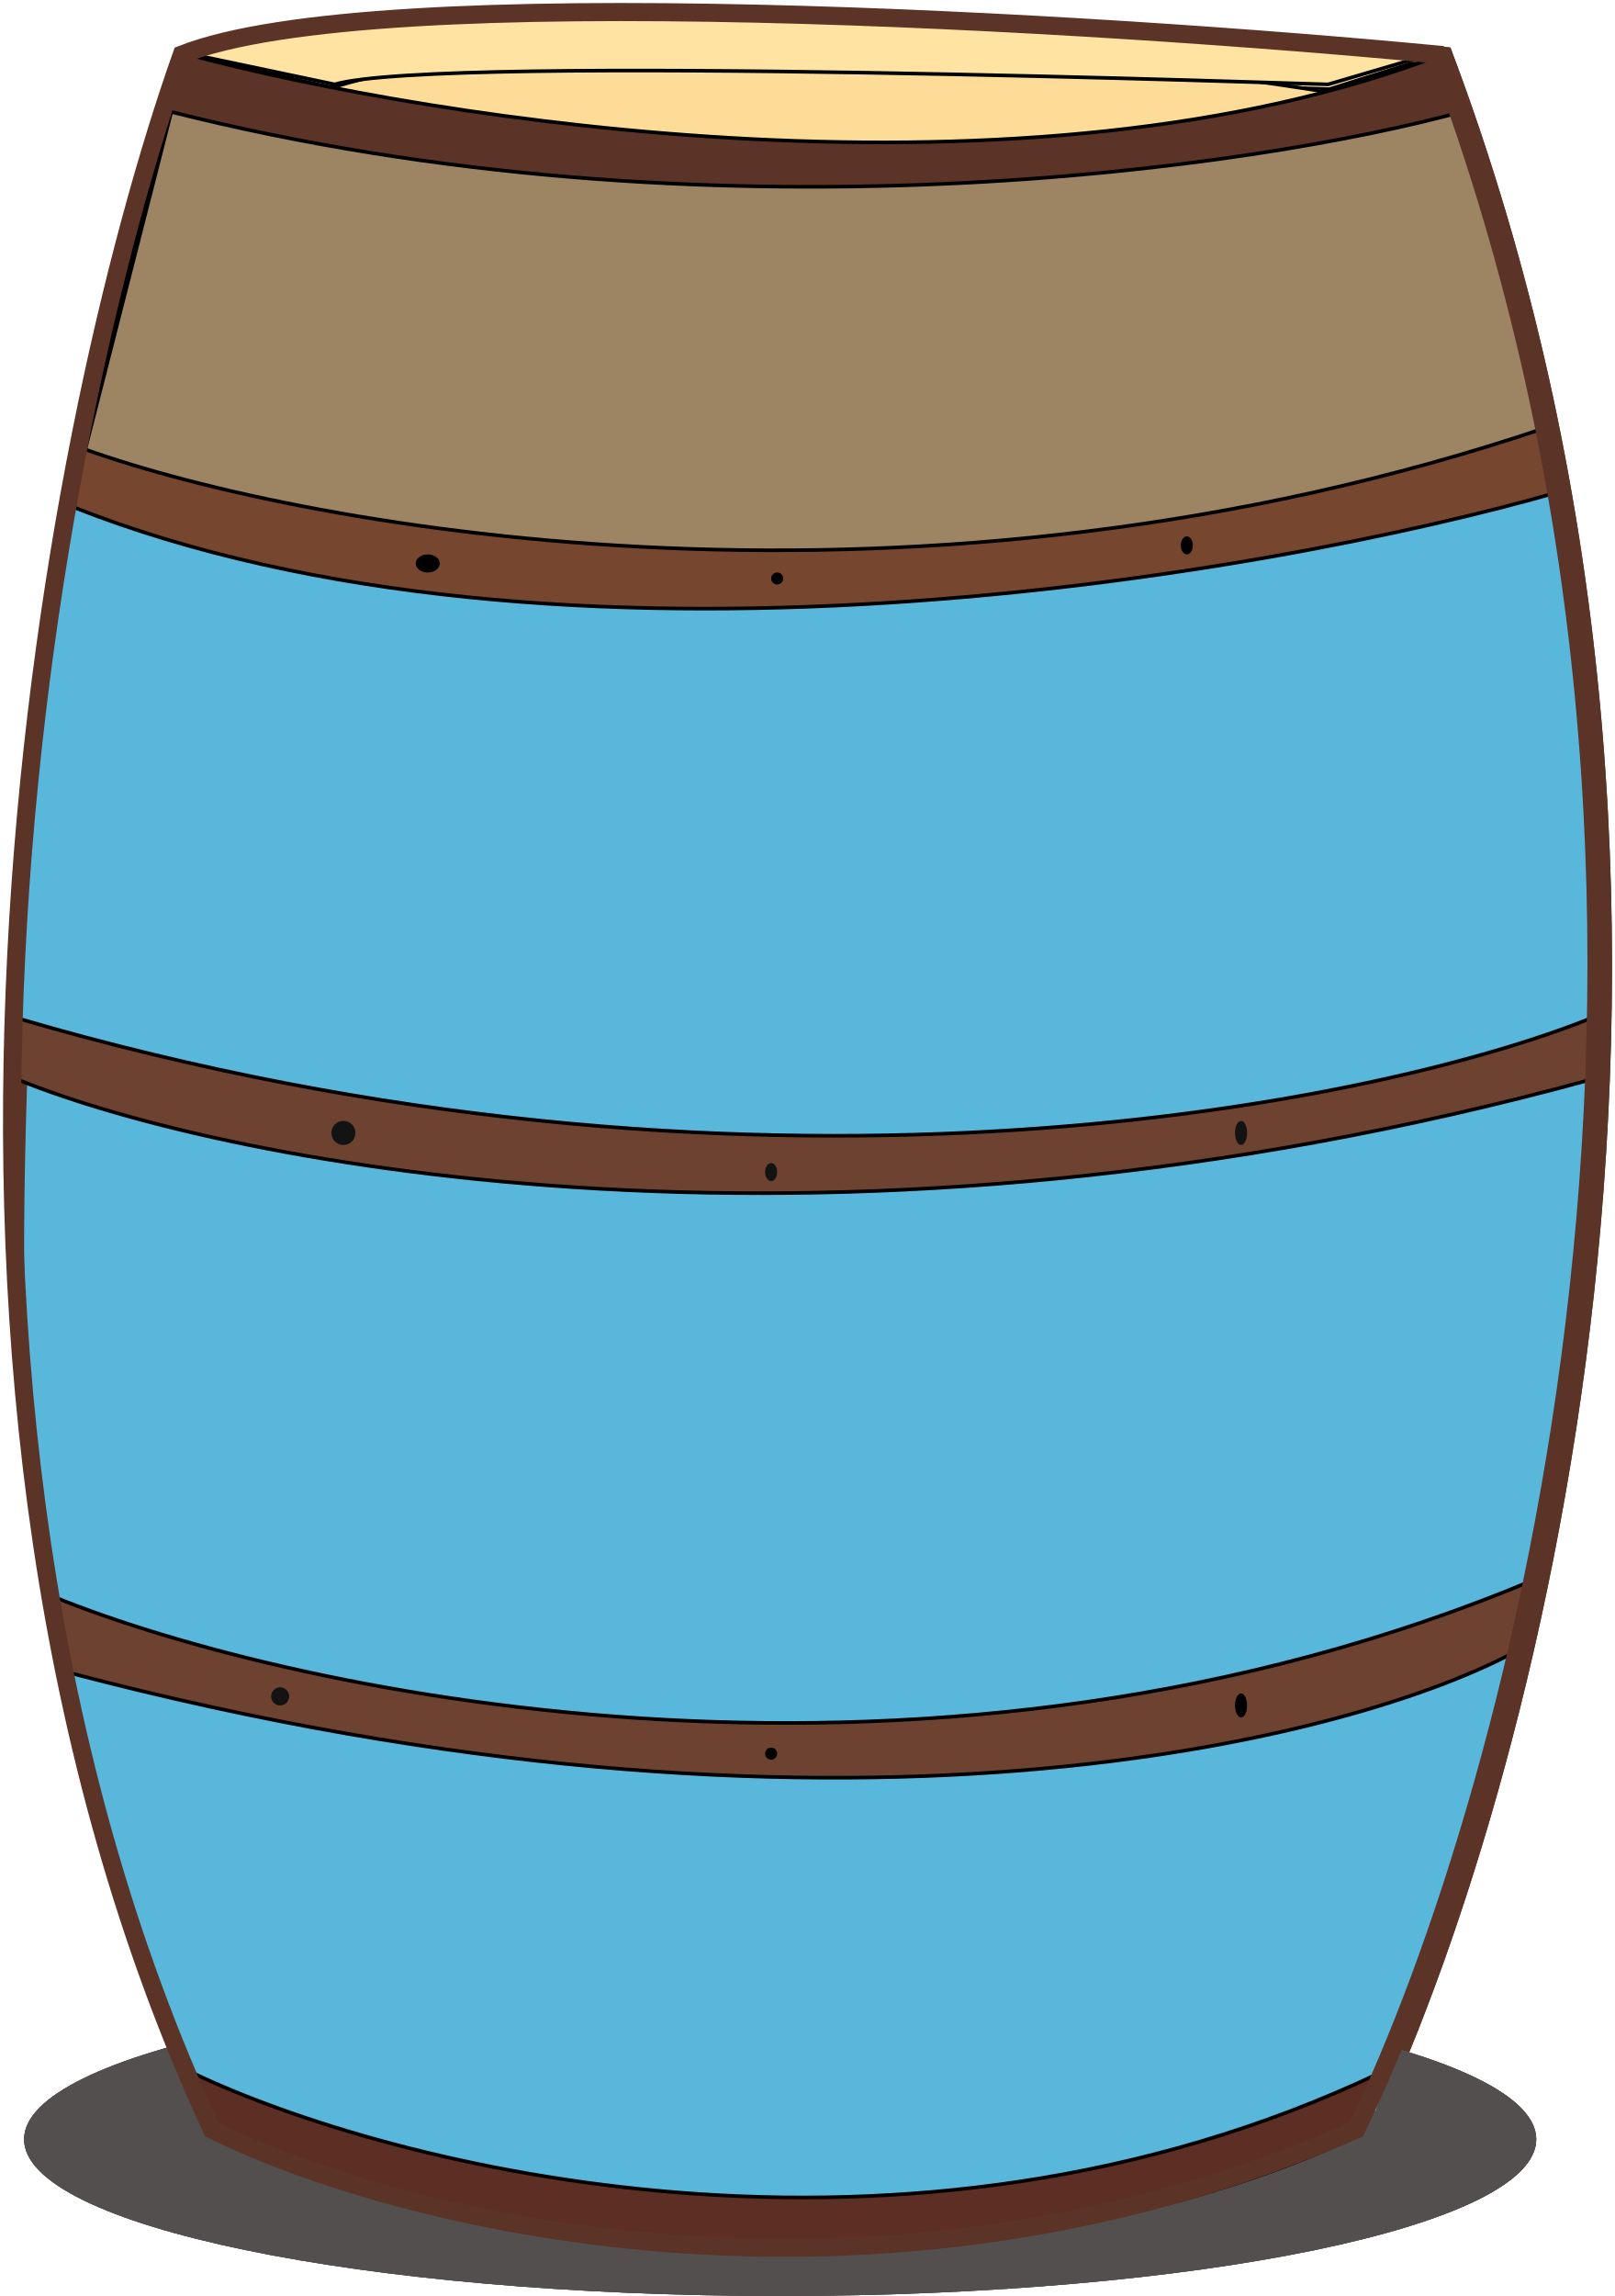
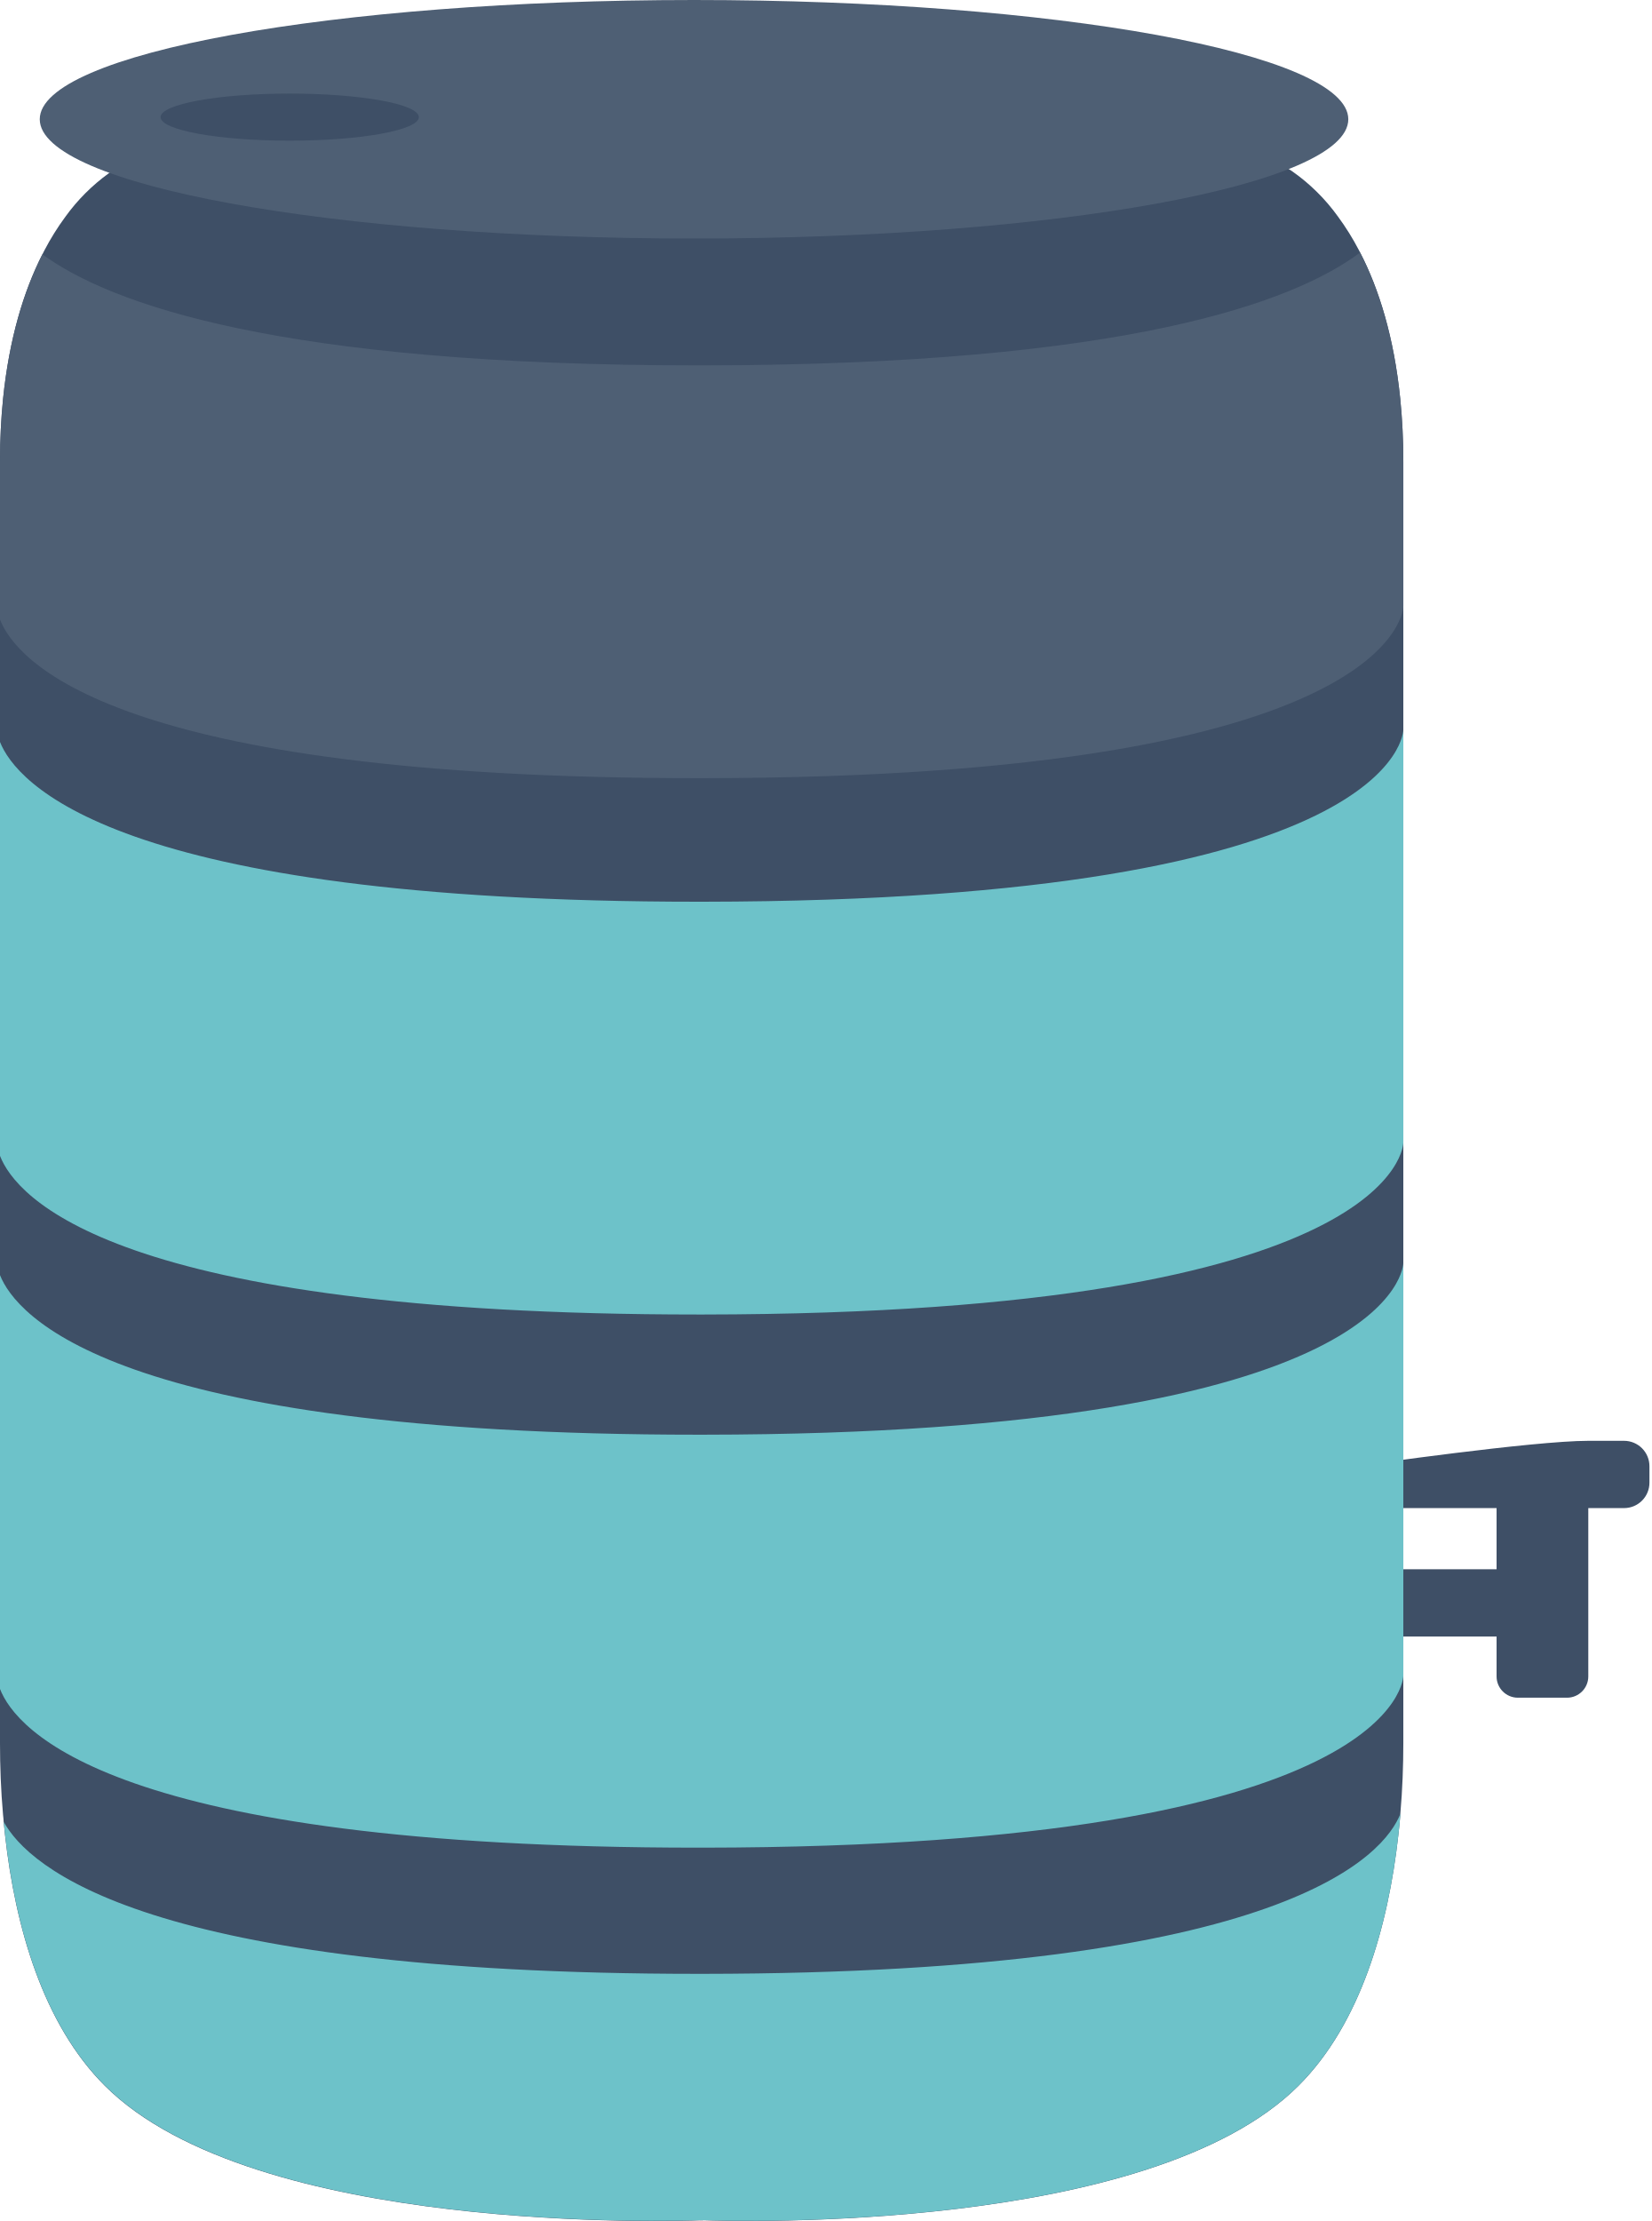
- <svg xmlns="http://www.w3.org/2000/svg" width="268" height="381" viewBox="0 0 268 381" fill="none">
-   <path d="M13.5 78L29 16.5C123.4 34.9 210 23.167 241.5 15C244.7 15.8 254.167 55.333 258.5 75C136.1 111.4 44.167 92.167 13.5 78Z" fill="#9D8564" stroke="black" />
-   <circle cx="71.5" cy="361.5" r="1.5" fill="black" />
-   <path d="M49.682 15.788C66.515 8.955 125.882 -0.612 228.682 15.788C201.348 24.288 127.282 36.188 49.682 15.788Z" fill="#FDDC98" stroke="black" stroke-width="0.6" />
-   <path d="M28.682 18.288C118.282 39.888 209.015 27.288 243.182 18.288L239.682 9.288C171.282 34.488 72.515 19.788 31.682 9.288L28.682 18.288Z" fill="#5B3327" stroke="black" stroke-width="0.6" />
-   <path d="M56.182 14.788C73.682 9.288 218.682 14.788 220.682 14.788L238.182 9.288C119.782 -3.912 51.182 3.788 31.682 9.288L56.182 14.788Z" fill="#FFE3A2" stroke="black" stroke-width="0.6" />
-   <circle cx="195.5" cy="362.5" r="1.5" fill="black" />
-   <circle cx="130.5" cy="370.5" r="1.5" fill="black" />
-   <circle cx="74.5" cy="364.5" r="1.5" fill="black" />
-   <path d="M255 272C149.914 299.287 49.881 286.126 13 276.134C13 297.633 27.146 332.293 34.219 346.936C88.379 386.626 187.469 366.23 230.244 351.07L255 272Z" fill="#58B7DA" />
-   <path d="M230.5 346C151.3 381.6 65.833 360.833 33 346L36.5 356C116.1 389.6 196.333 370 226.5 356L230.5 346Z" fill="#5D2E23" stroke="black" stroke-width="0.6" />
-   <path d="M4.585 177.509C1.775 255.634 9.77 274.487 14.118 274.148C136.146 310.362 224.856 286.186 253.958 269.57C260.38 258.584 264.662 203.279 266 177L263.491 177.509C165.548 204.364 50.078 188.698 4.585 177.509Z" fill="#58B7DA" />
-   <path d="M3.5 176C1.1 156.8 8.834 103.333 13 79C96.6 110.2 211.5 91 258.5 77.5C266.1 108.3 266.334 154.667 265.5 174C155.1 211.2 44.834 190.833 3.5 176Z" fill="#58B7DA" />
-   <path d="M3.682 179.788V169.288C124.482 205.688 228.348 184.455 265.182 169.288V179.788C140.382 214.988 38.848 194.455 3.682 179.788Z" fill="#6D4231" stroke="black" stroke-width="0.6" />
-   <path d="M253.182 274.288L255.682 262.788C156.082 304.388 49.848 282.122 9.182 265.788L11.682 278.288C138.882 311.488 225.682 289.455 253.182 274.288Z" fill="#6D4231" stroke="black" stroke-width="0.6" />
-   <circle cx="128.5" cy="290.5" r="1.5" fill="black" />
-   <circle cx="207.5" cy="283.5" r="1.5" fill="black" />
-   <circle cx="46.5" cy="281.5" r="1.5" fill="#131313" />
-   <circle cx="57.5" cy="188.5" r="1.5" fill="#131313" />
-   <circle cx="207.5" cy="188.5" r="1.5" fill="#131313" />
-   <circle cx="128.5" cy="194.5" r="1.5" fill="#131313" />
-   <path d="M257.182 71.288C153.182 106.088 51.848 88.122 14.182 74.788L12.182 84.288C92.582 115.888 210.682 95.788 259.682 81.788L257.182 71.288Z" fill="#77462F" stroke="black" stroke-width="0.6" />
-   <circle cx="71.5" cy="92.5" r="1.5" fill="black" />
-   <circle cx="129.5" cy="95.5" r="1.5" fill="black" />
-   <circle cx="197.5" cy="90.5" r="1.5" fill="black" />
-   <path d="M36.182 354.288C-21.418 229.888 8.849 72.455 31.182 9.288C63.582 -3.512 183.682 3.955 239.682 9.288C293.282 152.088 253.015 298.788 226.182 354.288C145.382 389.888 65.849 369.122 36.182 354.288Z" stroke="#5B3327" stroke-width="3" />
-   <path d="M13.5 78L29 16.5C123.4 34.9 210 23.167 241.5 15C244.7 15.8 254.167 55.333 258.5 75C136.1 111.4 44.167 92.167 13.5 78Z" fill="#9D8564" stroke="black" />
-   <circle cx="71.5" cy="361.5" r="1.5" fill="black" />
-   <path d="M49.682 15.788C66.515 8.955 125.882 -0.612 228.682 15.788C201.348 24.288 127.282 36.188 49.682 15.788Z" fill="#FDDC98" stroke="black" stroke-width="0.6" />
-   <path d="M28.682 18.288C118.282 39.888 209.015 27.288 243.182 18.288L239.682 9.288C171.282 34.488 72.515 19.788 31.682 9.288L28.682 18.288Z" fill="#5B3327" stroke="black" stroke-width="0.6" />
-   <path d="M56.182 14.788C73.682 9.288 218.682 14.788 220.682 14.788L238.182 9.288C119.782 -3.912 51.182 3.788 31.682 9.288L56.182 14.788Z" fill="#FFE3A2" stroke="black" stroke-width="0.6" />
-   <circle cx="195.5" cy="362.5" r="1.5" fill="black" />
-   <circle cx="130.5" cy="370.5" r="1.5" fill="black" />
-   <circle cx="74.5" cy="364.5" r="1.5" fill="black" />
-   <path d="M255 272C149.914 299.287 49.881 286.126 13 276.134C13 297.633 27.146 332.293 34.219 346.936C88.379 386.626 187.469 366.23 230.244 351.07L255 272Z" fill="#58B7DA" />
-   <path d="M230.5 346C151.3 381.6 65.833 360.833 33 346L36.5 356C116.1 389.6 196.333 370 226.5 356L230.5 346Z" fill="#5D2E23" stroke="black" stroke-width="0.6" />
-   <path d="M4.585 177.509C1.775 255.634 9.77 274.487 14.118 274.148C136.146 310.362 224.856 286.186 253.958 269.57C260.38 258.584 264.662 203.279 266 177L263.491 177.509C165.548 204.364 50.078 188.698 4.585 177.509Z" fill="#58B7DA" />
-   <path d="M3.5 176C1.1 156.8 8.834 103.333 13 79C96.6 110.2 211.5 91 258.5 77.5C266.1 108.3 266.334 154.667 265.5 174C155.1 211.2 44.834 190.833 3.5 176Z" fill="#58B7DA" />
-   <path d="M3.682 179.788V169.288C124.482 205.688 228.348 184.455 265.182 169.288V179.788C140.382 214.988 38.848 194.455 3.682 179.788Z" fill="#6D4231" stroke="black" stroke-width="0.6" />
-   <path d="M253.182 274.288L255.682 262.788C156.082 304.388 49.848 282.122 9.182 265.788L11.682 278.288C138.882 311.488 225.682 289.455 253.182 274.288Z" fill="#6D4231" stroke="black" stroke-width="0.6" />
-   <circle cx="128.5" cy="290.5" r="1.5" fill="black" />
-   <circle cx="207.5" cy="283.5" r="1.5" fill="black" />
-   <circle cx="46.5" cy="281.5" r="1.5" fill="#131313" />
-   <circle cx="57.5" cy="188.5" r="1.5" fill="#131313" />
-   <circle cx="207.5" cy="188.5" r="1.5" fill="#131313" />
-   <circle cx="128.5" cy="194.5" r="1.5" fill="#131313" />
-   <path d="M257.182 71.288C153.182 106.088 51.848 88.122 14.182 74.788L12.182 84.288C92.582 115.888 210.682 95.788 259.682 81.788L257.182 71.288Z" fill="#77462F" stroke="black" stroke-width="0.6" />
-   <circle cx="71.5" cy="92.5" r="1.5" fill="black" />
-   <circle cx="129.5" cy="95.5" r="1.5" fill="black" />
-   <circle cx="197.5" cy="90.5" r="1.5" fill="black" />
-   <path d="M36.182 354.288C-21.418 229.888 8.849 72.455 31.182 9.288C63.582 -3.512 183.682 3.955 239.682 9.288C293.282 152.088 253.015 298.788 226.182 354.288C145.382 389.888 65.849 369.122 36.182 354.288Z" stroke="#5B3327" stroke-width="3" />
-   <ellipse cx="129.5" cy="355" rx="125.5" ry="26" fill="#544F4F" />
-   <ellipse cx="129.5" cy="355" rx="125.5" ry="26" fill="#544F4F" />
-   <ellipse cx="129.5" cy="355" rx="125.5" ry="26" fill="#544F4F" />
-   <path d="M13 78.281L28.5 17.483C122.9 35.673 209.5 24.073 241 16C244.2 16.791 253.667 55.873 258 75.315C135.6 111.3 43.667 92.286 13 78.281Z" fill="#9D8564" stroke="black" />
-   <ellipse cx="71" cy="361" rx="2" ry="1" fill="black" />
-   <path d="M50 16.359C66.645 9.296 125.349 -0.591 227 16.359C199.972 25.143 126.733 37.442 50 16.359Z" fill="#FDDC98" stroke="black" stroke-width="0.6" />
-   <path d="M28 18.462C117.809 41.17 208.754 27.923 243 18.462L239.492 9C170.932 35.493 71.936 20.039 31.007 9L28 18.462Z" fill="#5B3327" stroke="black" stroke-width="0.6" />
-   <path d="M55.559 14C73.102 8.839 218.453 14 220.458 14L238 8.839C119.313 -3.547 50.547 3.678 31 8.839L55.559 14Z" fill="#FFE3A2" stroke="black" stroke-width="0.6" />
-   <ellipse cx="195" cy="362.5" rx="1" ry="1.5" fill="black" />
-   <ellipse cx="130" cy="370.5" rx="1" ry="1.5" fill="black" />
-   <circle cx="74.5" cy="363.5" r="1.5" fill="black" />
-   <path d="M253 272C148.349 299.009 48.729 285.982 12 276.092C12 297.372 26.088 331.678 33.132 346.171C87.067 385.456 185.748 365.268 228.347 350.263L253 272Z" fill="#58B7DA" />
-   <path d="M229 344C150.001 381.405 64.75 359.585 32 344L35.491 354.507C114.89 389.811 194.92 369.217 225.01 354.507L229 344Z" fill="#5D2E23" stroke="black" stroke-width="0.6" />
-   <path d="M4.583 177.509C1.784 255.634 9.748 274.487 14.08 274.148C135.641 310.362 224.013 286.186 253.004 269.57C259.402 258.584 263.667 203.279 265 177L262.501 177.509C164.932 204.364 49.902 188.698 4.583 177.509Z" fill="#58B7DA" />
-   <path d="M2.453 175.012C0.051 155.907 7.79 102.705 11.961 78.493C95.63 109.538 210.626 90.433 257.665 77C265.271 107.647 265.505 153.784 264.671 173.022C154.179 210.037 43.82 189.772 2.453 175.012Z" fill="#58B7DA" />
-   <path d="M3 179.172V169C123.569 204.262 227.237 183.693 264 169V179.172C139.439 213.271 38.099 193.38 3 179.172Z" fill="#6D4231" stroke="black" stroke-width="0.6" />
-   <path d="M252.505 273.56L255 262C155.602 303.816 49.584 281.434 9 265.016L11.495 277.581C138.437 310.953 225.061 288.805 252.505 273.56Z" fill="#6D4231" stroke="black" stroke-width="0.6" />
-   <circle cx="128" cy="291" r="1" fill="black" />
-   <ellipse cx="206" cy="283" rx="1" ry="2" fill="black" />
-   <circle cx="46.5" cy="281.5" r="1.5" fill="#131313" />
-   <circle cx="57" cy="188" r="2" fill="#131313" />
-   <ellipse cx="206" cy="188" rx="1" ry="2" fill="#131313" />
-   <ellipse cx="128" cy="194.5" rx="1" ry="1.5" fill="#131313" />
-   <path d="M256.505 71C152.715 106.022 51.587 87.941 13.996 74.522L12 84.083C92.238 115.884 210.099 95.656 259 81.567L256.505 71Z" fill="#77462F" stroke="black" stroke-width="0.6" />
-   <ellipse cx="71" cy="93.5" rx="2" ry="1.5" fill="black" />
-   <circle cx="129" cy="96" r="1" fill="black" />
-   <ellipse cx="197" cy="90.5" rx="1" ry="1.5" fill="black" />
-   <path d="M35.172 353.382C-22.41 229.224 7.847 72.097 30.174 9.054C62.563 -3.721 182.626 3.731 238.609 9.054C292.193 151.576 251.938 297.99 225.113 353.382C144.338 388.912 64.829 368.186 35.172 353.382Z" stroke="#5B3327" stroke-width="3" />
+ <svg xmlns="http://www.w3.org/2000/svg" width="238" height="320" viewBox="0 0 238 320" fill="none">
+   <path d="M196.426 211.116C196.426 211.116 220.968 207.591 228.899 207.591H234.054C235.024 207.591 235.954 207.977 236.64 208.662C237.326 209.348 237.711 210.278 237.711 211.248V213.628C237.711 214.598 237.326 215.528 236.64 216.214C235.954 216.9 235.024 217.285 234.054 217.285H196.426C195.456 217.285 194.526 216.9 193.84 216.214C193.154 215.528 192.769 214.598 192.769 213.628" fill="#3E4F66" />
+   <path d="M192.769 226.097V235.791H220.968V226.097H192.769Z" fill="#3E4F66" />
+   <path d="M225.832 211.997H218.747C217.054 211.997 215.681 213.37 215.681 215.064V241.536C215.681 243.23 217.054 244.603 218.747 244.603H225.832C227.526 244.603 228.899 243.23 228.899 241.536V215.064C228.899 213.37 227.526 211.997 225.832 211.997Z" fill="#3E4F66" />
+   <path d="M202.242 66.506V251.15C202.242 254.367 202.118 257.812 201.81 261.364C201.81 261.408 201.81 261.452 201.81 261.496C201.731 262.474 201.634 263.461 201.519 264.448C200.056 277.561 196.073 291.581 187.155 300.499C165.865 321.781 106.082 320.071 101.226 319.886H100.909V22.031H178.898C181.346 22.158 183.711 22.963 185.727 24.357C185.895 24.454 186.054 24.56 186.221 24.674C188.768 26.46 190.996 28.662 192.813 31.187C193.94 32.716 194.948 34.331 195.826 36.016L196.003 36.351C198.743 41.638 200.902 48.626 201.792 57.421C202.083 60.276 202.242 63.29 202.242 66.506Z" fill="#3E4F66" />
+   <path d="M101.341 22.04V319.895H101.174C97.561 320.027 36.633 322.028 15.095 300.508C6.177 291.59 2.194 277.596 0.731 264.457C0.652 263.814 0.59 263.161 0.529 262.518C0.529 262.183 0.467 261.84 0.441 261.505C0.123 257.909 0 254.455 0 251.159V66.515C0 63.299 0.159 60.285 0.441 57.465C1.322 48.811 3.419 41.938 6.107 36.65C6.204 36.448 6.301 36.254 6.407 36.06C7.285 34.375 8.293 32.76 9.42 31.231C11.165 28.808 13.29 26.684 15.712 24.939L16.012 24.718C18.145 23.145 20.689 22.226 23.335 22.075H101.324L101.341 22.04Z" fill="#3E4F66" />
+   <path d="M100.02 34.368C152.096 34.368 194.312 26.674 194.312 17.184C194.312 7.694 152.096 0 100.02 0C47.944 0 5.729 7.694 5.729 17.184C5.729 26.674 47.944 34.368 100.02 34.368Z" fill="#4E5F74" />
+   <path d="M202.242 105.14V164.614C202.242 164.614 202.242 189.288 101.341 189.394H100.663C16.065 189.394 2.256 172.351 0 166.535V106.902C2.247 112.568 16.056 129.92 100.663 129.92H101.341C202.242 129.805 202.242 105.14 202.242 105.14Z" fill="#6DC2C9" />
+   <path d="M202.242 181.956V241.43C202.242 241.43 202.242 266.105 101.341 266.21H100.663C16.065 266.21 2.256 249.167 0 243.342V183.719C2.247 189.385 16.056 206.71 100.663 206.71H101.341C202.242 206.622 202.242 181.956 202.242 181.956Z" fill="#6DC2C9" />
+   <path d="M202.242 66.506V87.339C202.242 87.339 202.242 112.013 101.341 112.119H100.663C16.065 112.119 2.256 95.076 0 89.26V66.506C0 63.29 0.159 60.276 0.441 57.456C1.322 48.803 3.419 41.929 6.107 36.642C15.862 43.771 40.158 52.645 100.663 52.645H101.341C162.366 52.574 186.477 43.524 196.012 36.386C198.752 41.673 200.911 48.661 201.801 57.456C202.083 60.276 202.242 63.29 202.242 66.506Z" fill="#4E5F74" />
+   <path d="M201.811 261.346C201.811 261.39 201.811 261.434 201.811 261.478C201.732 262.457 201.635 263.444 201.52 264.43C200.057 277.543 196.074 291.564 187.156 300.482C165.865 321.763 106.083 320.054 101.227 319.869H101.183C97.57 320.001 36.642 322.001 15.105 300.482C6.187 291.564 2.204 277.57 0.741 264.43C0.661 263.787 0.6 263.135 0.538 262.492C4.125 269.013 21.035 284.39 100.672 284.39H101.351C185.887 284.311 199.59 266.977 201.811 261.346Z" fill="#6DC2C9" />
+   <path d="M41.752 20.268C52.031 20.268 60.364 18.749 60.364 16.876C60.364 15.002 52.031 13.483 41.752 13.483C31.473 13.483 23.141 15.002 23.141 16.876C23.141 18.749 31.473 20.268 41.752 20.268Z" fill="#3E4F66" />
</svg>
